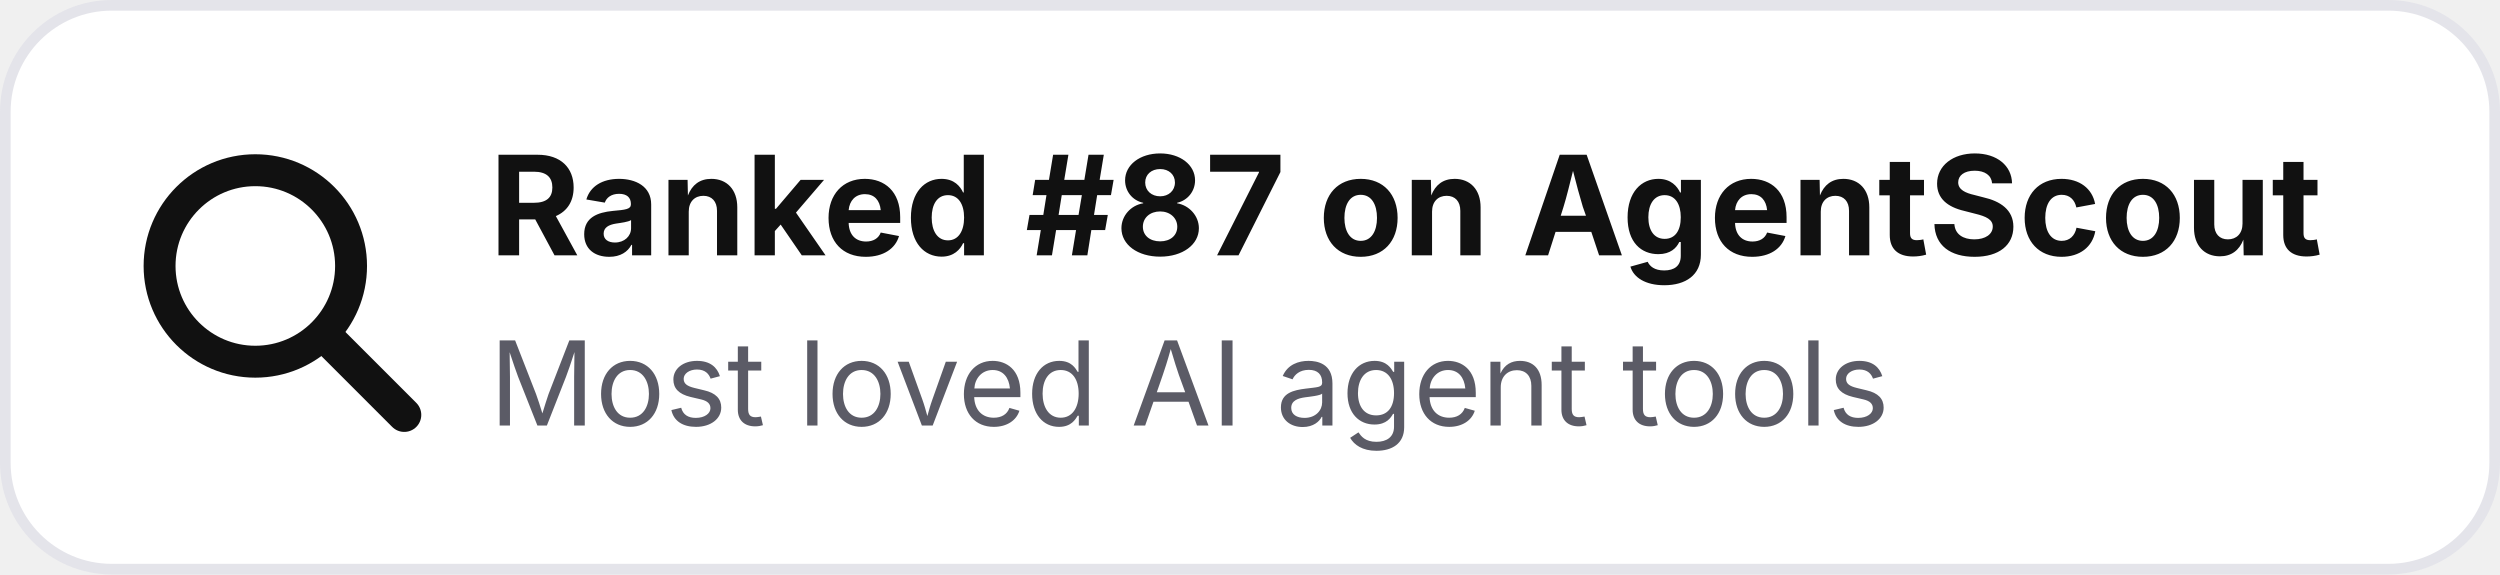
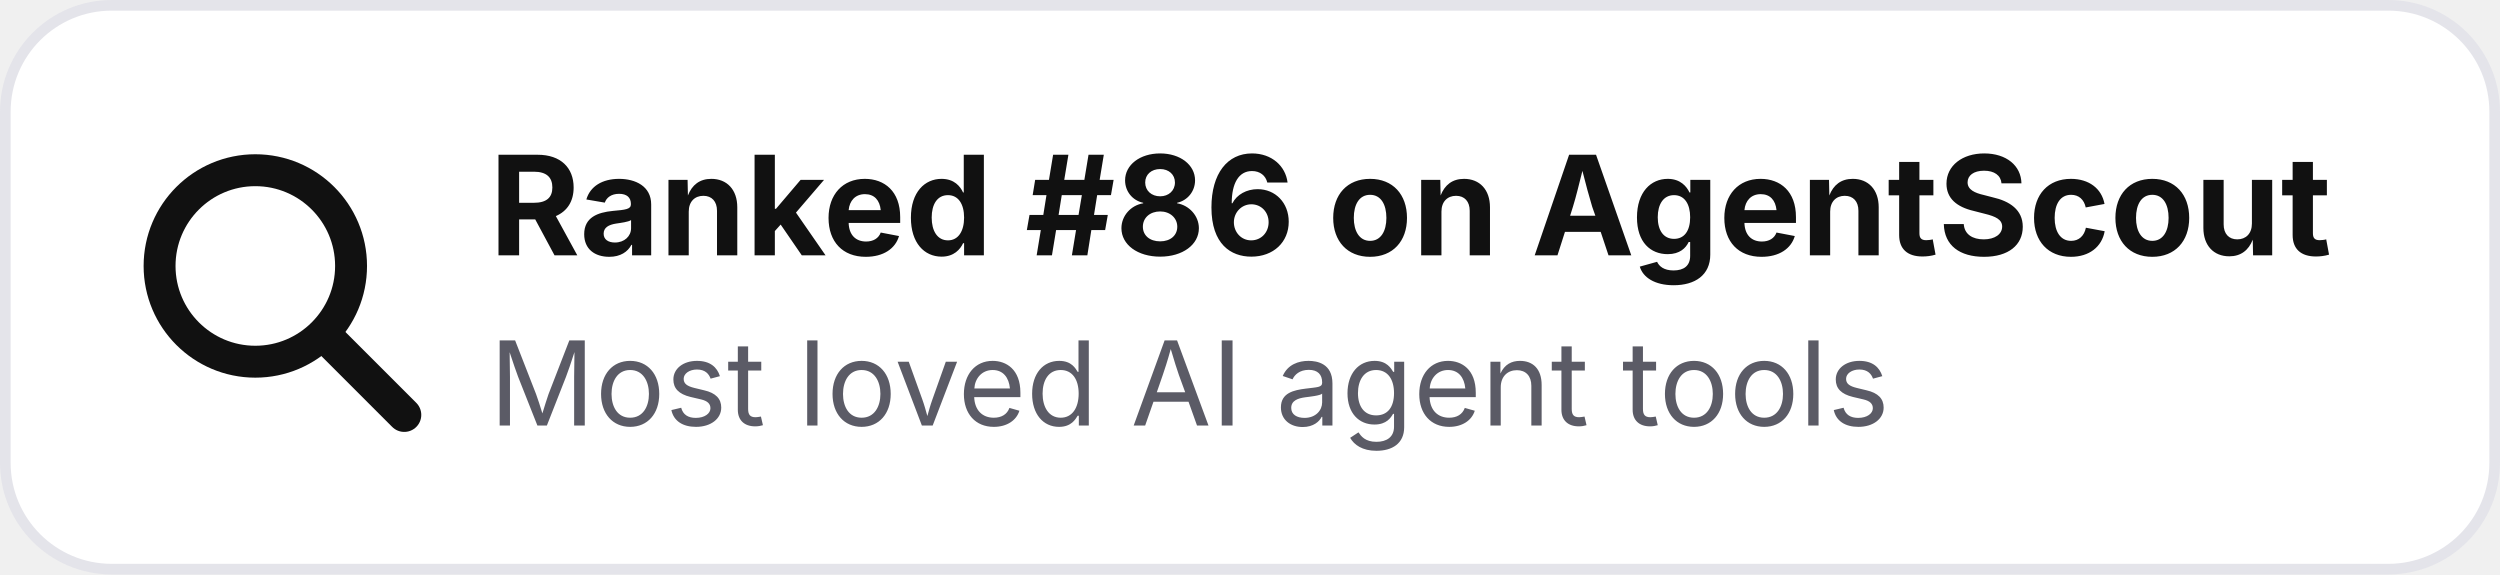
- <svg xmlns="http://www.w3.org/2000/svg" width="235" height="54" viewBox="0 0 235 54" role="img" aria-label="Ranked #87 on AgentScout">
+ <svg xmlns="http://www.w3.org/2000/svg" width="235" height="54" viewBox="0 0 235 54" role="img" aria-label="Ranked #86 on AgentScout">
  <rect x=".5" y=".5" width="234" height="53" rx="10" fill="#ffffff" stroke="#e4e4ea" />
  <circle cx="24" cy="25" r="9" fill="none" stroke="#111111" stroke-width="3" />
  <path d="M31 32l7 7" stroke="#111111" stroke-width="3.2" stroke-linecap="round" />
-   <text x="46" y="24" font-family="Inter,Segoe UI,Arial,sans-serif" font-size="13" font-weight="700" fill="#111111">Ranked #87 on AgentScout</text>
+   <text x="46" y="24" font-family="Inter,Segoe UI,Arial,sans-serif" font-size="13" font-weight="700" fill="#111111">Ranked #86 on AgentScout</text>
  <text x="46" y="40" font-family="Inter,Segoe UI,Arial,sans-serif" font-size="11" fill="#5b5b66">Most loved AI agent tools</text>
</svg>
